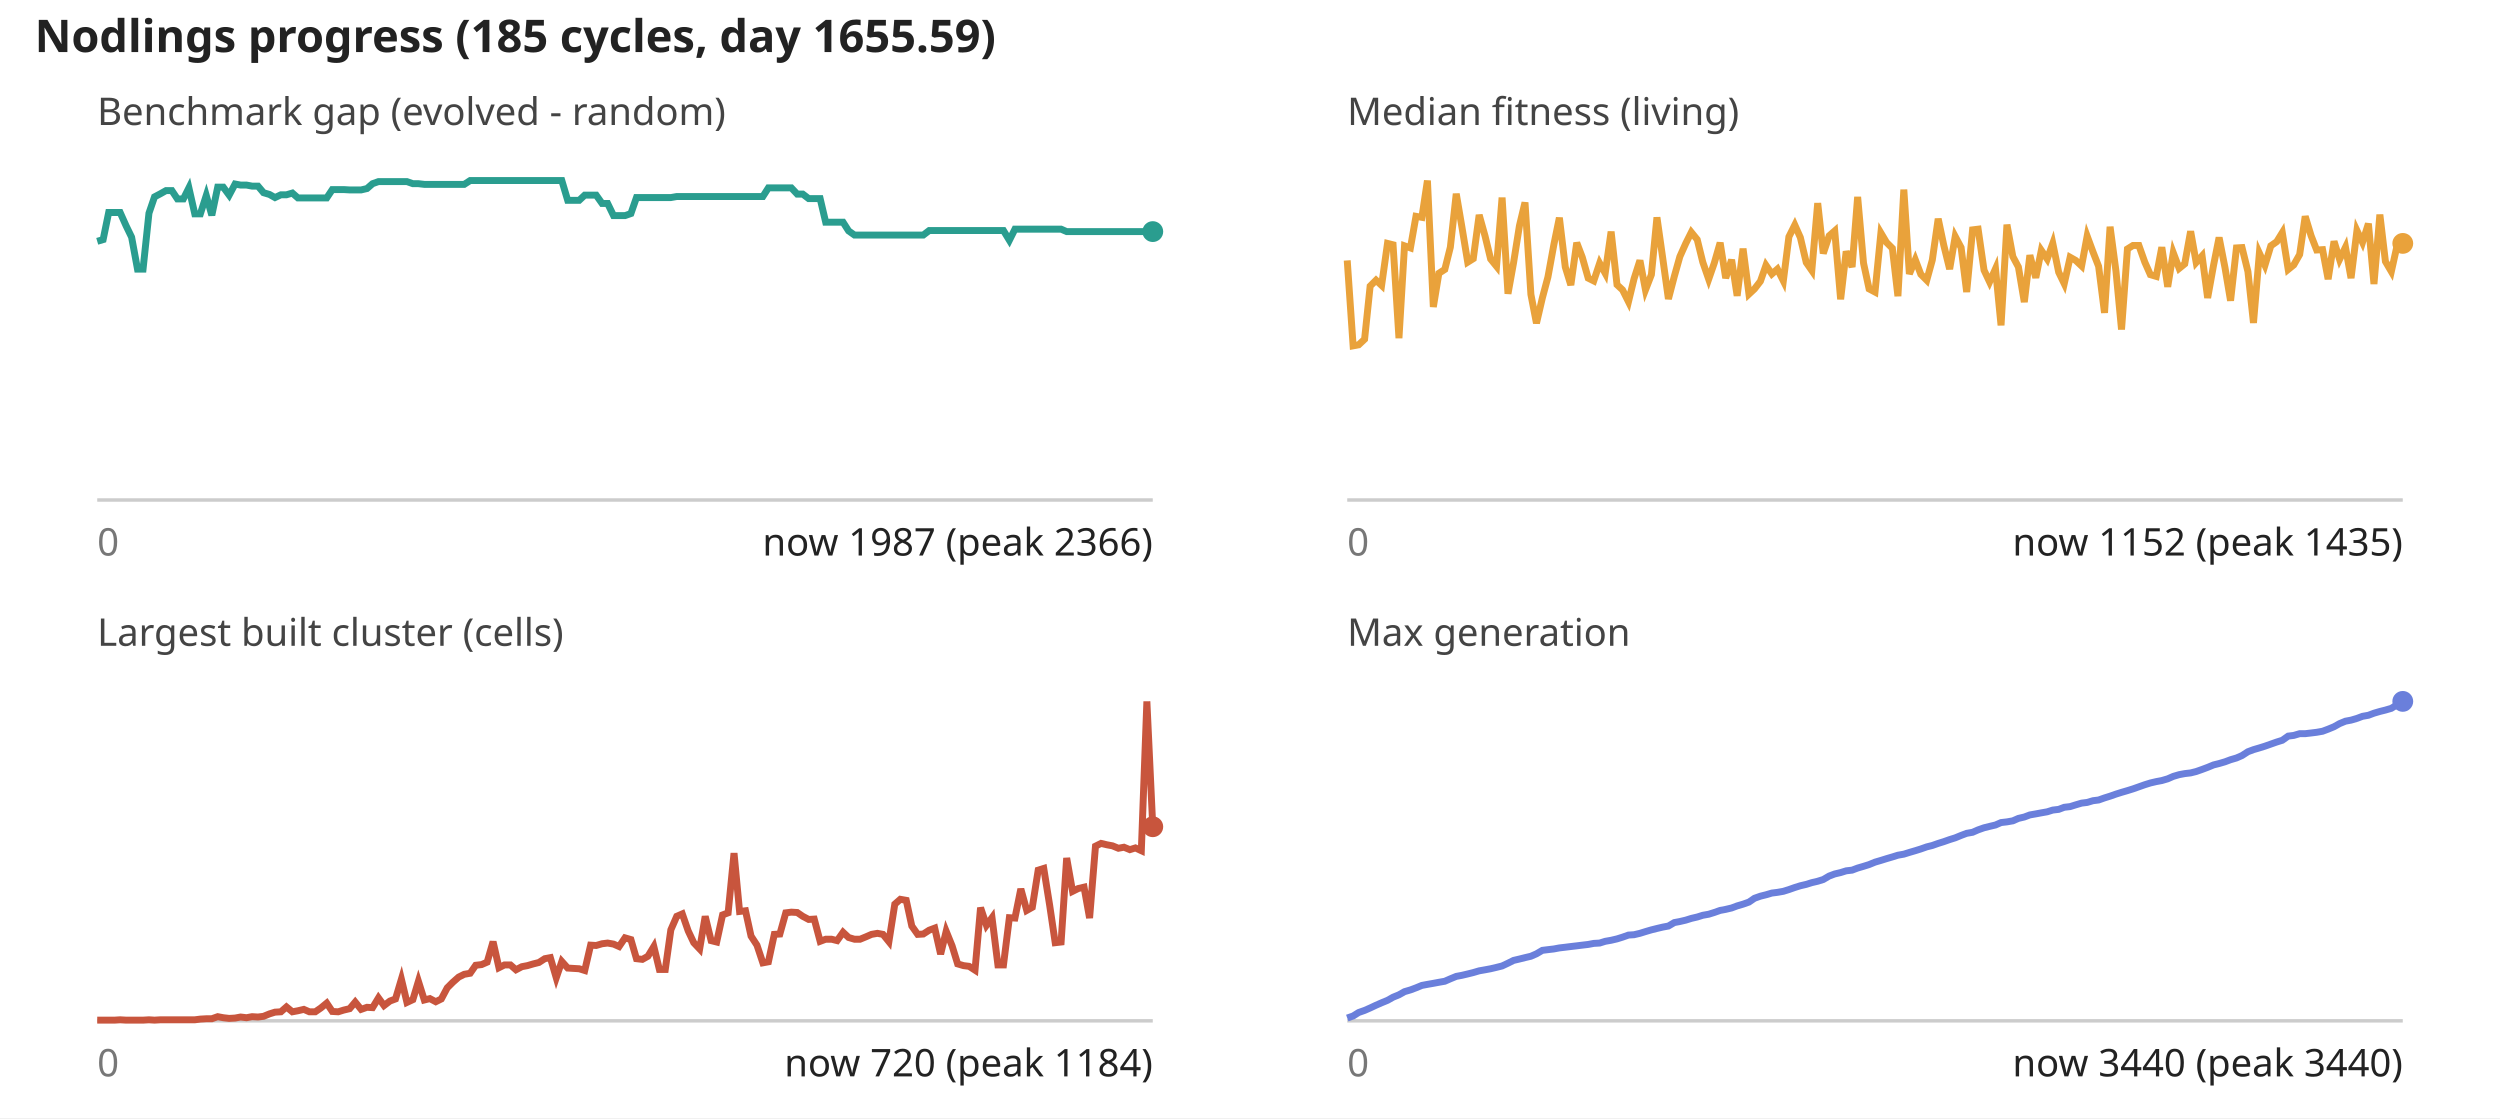
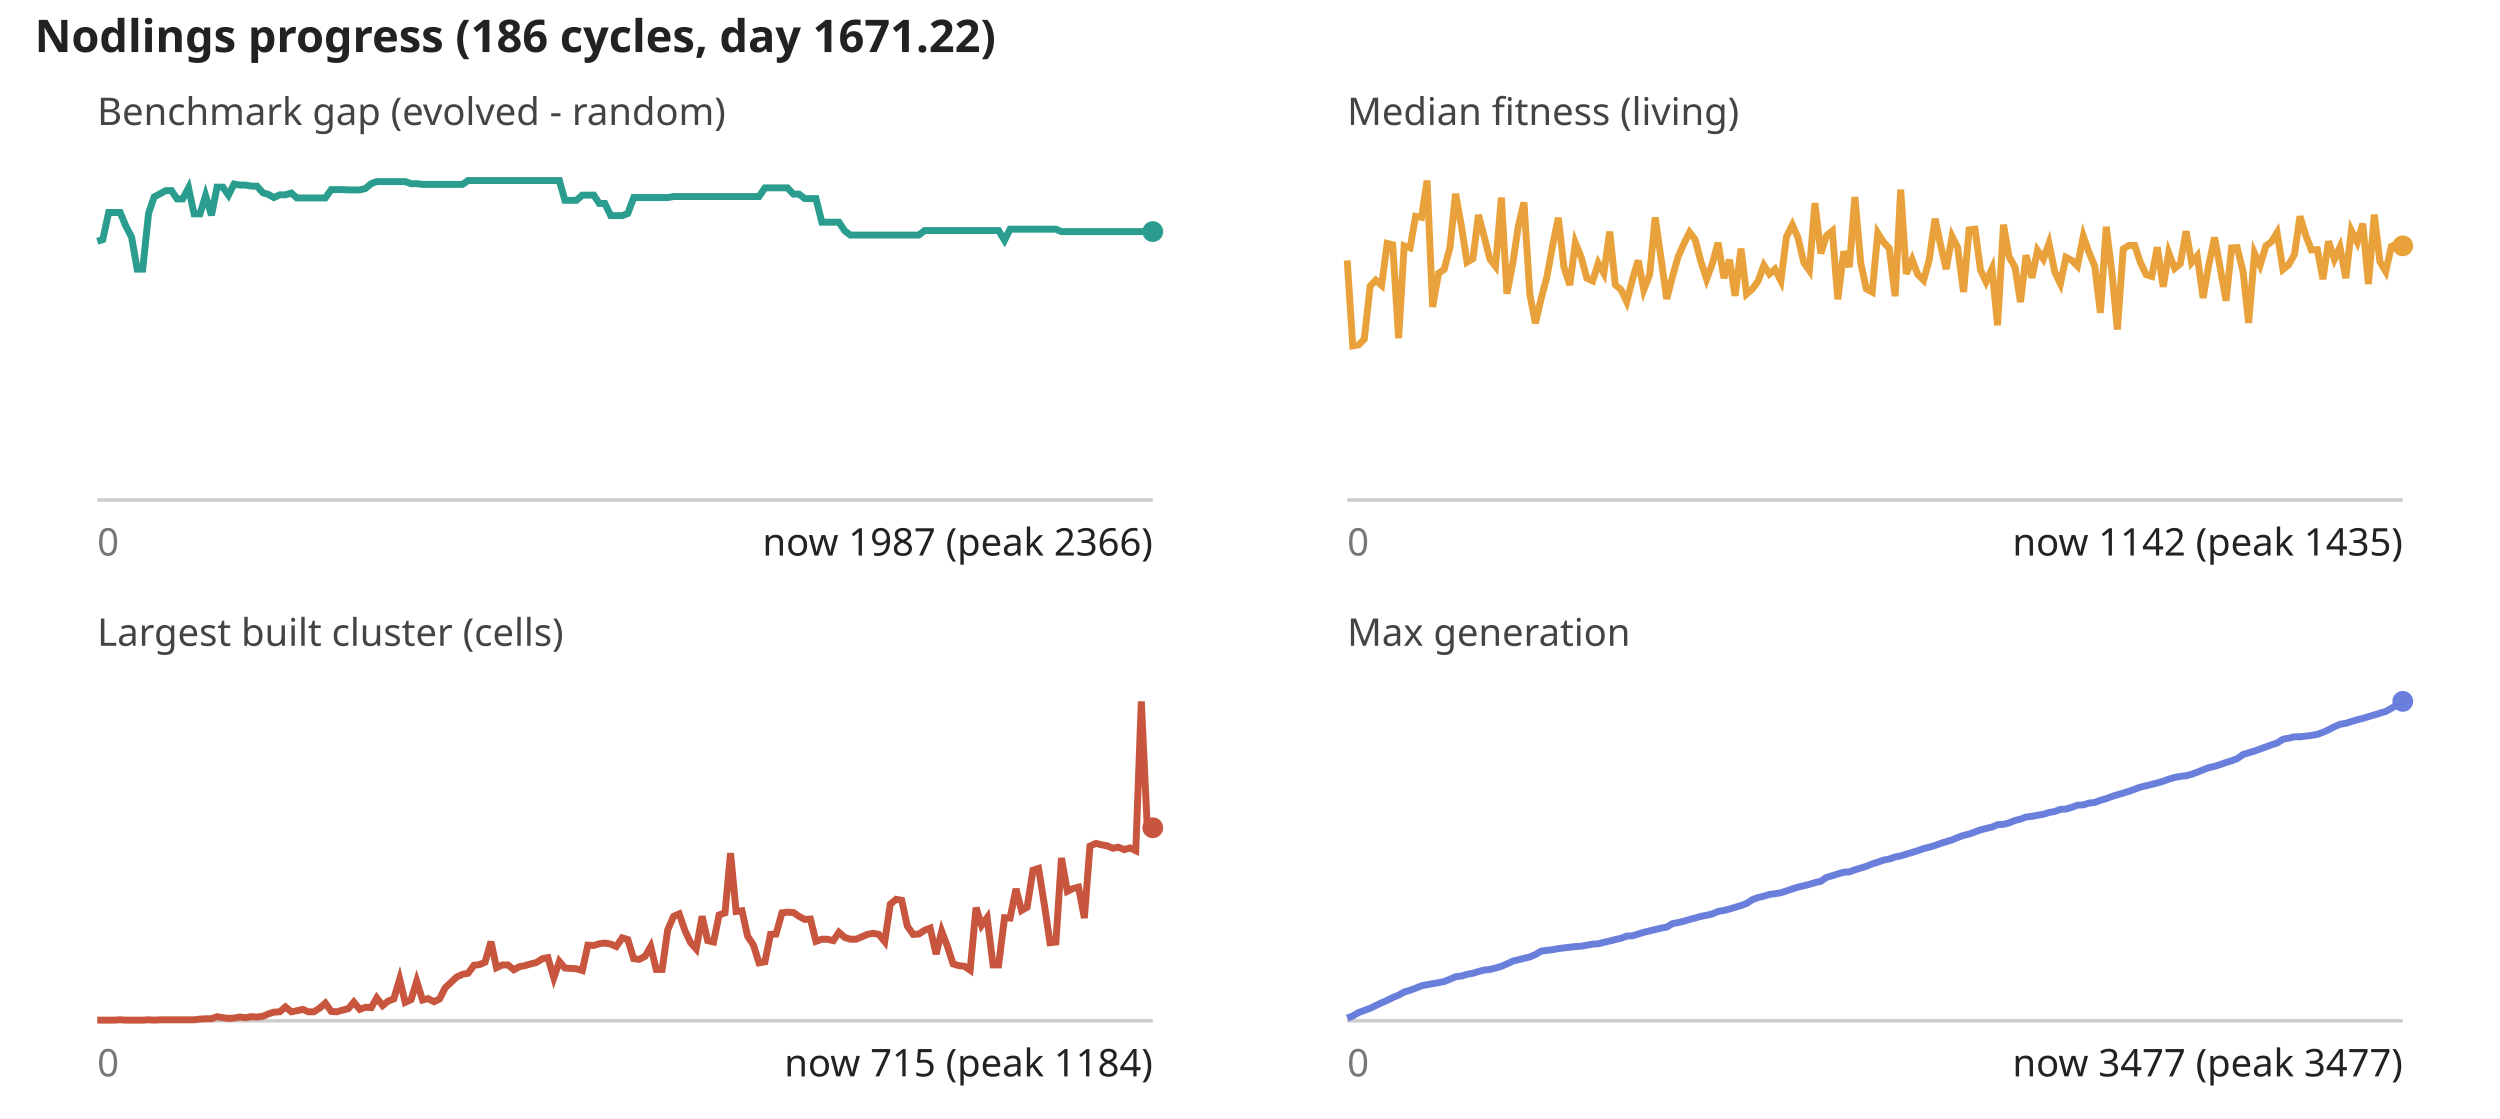
<svg xmlns="http://www.w3.org/2000/svg" viewBox="0 0 720 322" font-family="sans-serif" font-size="11">
  <rect width="100%" height="100%" fill="#fff" />
-   <text x="10" y="15" font-size="13" font-weight="bold" fill="#222">Nodlings progress (185 cycles, day 1655.59)</text>
+   <text x="10" y="15" font-size="13" font-weight="bold" fill="#222">Nodlings progress (186 cycles, day 1671.22)</text>
  <text x="28" y="36" fill="#444">Benchmark gap (evolved - random)</text>
  <line x1="28" y1="144" x2="332" y2="144" stroke="#ccc" />
-   <polyline fill="none" stroke="#2a9d8f" stroke-width="2" points="28.0,69.5 29.7,69.0 31.3,61.2 33.0,61.2 34.6,61.2 36.3,65.0 37.9,68.3 39.6,77.5 41.2,77.5 42.9,61.4 44.5,56.7 46.2,55.8 47.8,54.9 49.5,54.9 51.1,57.3 52.8,57.3 54.4,54.1 56.1,61.6 57.7,61.6 59.4,56.3 61.0,62.0 62.7,53.9 64.3,53.9 66.0,56.2 67.7,53.0 69.3,53.3 71.0,53.3 72.6,53.6 74.3,53.6 75.9,55.5 77.6,56.0 79.2,56.9 80.9,56.1 82.5,56.1 84.2,55.6 85.8,57.0 87.5,57.0 89.1,57.0 90.8,57.0 92.4,57.0 94.1,57.0 95.7,54.6 97.4,54.6 99.0,54.6 100.7,54.7 102.3,54.7 104.0,54.7 105.7,54.3 107.3,52.9 109.0,52.3 110.6,52.3 112.3,52.3 113.9,52.3 115.6,52.3 117.2,52.3 118.9,52.9 120.5,52.9 122.2,53.1 123.8,53.1 125.5,53.1 127.1,53.1 128.8,53.1 130.4,53.1 132.1,53.1 133.7,53.1 135.4,52.0 137.0,52.0 138.7,52.0 140.3,52.0 142.0,52.0 143.7,52.0 145.3,52.0 147.0,52.0 148.6,52.0 150.3,52.0 151.9,52.0 153.6,52.0 155.2,52.0 156.9,52.0 158.5,52.0 160.2,52.0 161.8,52.0 163.5,57.7 165.1,57.7 166.8,57.7 168.4,56.2 170.1,56.2 171.7,56.2 173.4,58.6 175.0,58.6 176.7,62.1 178.3,62.1 180.0,62.1 181.7,61.5 183.3,56.9 185.0,56.9 186.6,56.9 188.3,56.9 189.9,56.9 191.6,56.9 193.2,56.9 194.9,56.6 196.5,56.6 198.2,56.6 199.8,56.6 201.5,56.6 203.1,56.6 204.8,56.6 206.4,56.6 208.1,56.6 209.7,56.6 211.4,56.6 213.0,56.6 214.7,56.6 216.3,56.6 218.0,56.6 219.7,56.6 221.3,54.1 223.0,54.1 224.6,54.1 226.3,54.1 227.9,54.1 229.6,55.9 231.2,55.9 232.9,57.2 234.5,57.2 236.2,57.2 237.8,64.0 239.5,64.0 241.1,64.0 242.8,64.0 244.4,66.5 246.1,67.7 247.7,67.7 249.4,67.7 251.0,67.7 252.7,67.7 254.3,67.7 256.0,67.7 257.7,67.7 259.3,67.7 261.0,67.7 262.6,67.7 264.3,67.7 265.9,67.7 267.6,66.4 269.2,66.4 270.9,66.4 272.5,66.4 274.2,66.4 275.8,66.4 277.5,66.4 279.1,66.4 280.8,66.4 282.4,66.4 284.1,66.4 285.7,66.4 287.4,66.4 289.0,66.4 290.7,69.2 292.3,66.0 294.0,66.0 295.7,66.0 297.3,66.0 299.0,66.0 300.6,66.0 302.3,66.0 303.9,66.0 305.6,66.0 307.2,66.7 308.9,66.7 310.5,66.7 312.2,66.7 313.8,66.7 315.5,66.7 317.1,66.7 318.8,66.7 320.4,66.7 322.1,66.7 323.7,66.7 325.4,66.7 327.0,66.7 328.7,66.7 330.3,66.7 332.0,66.7" />
+   <polyline fill="none" stroke="#2a9d8f" stroke-width="2" points="28.0,69.5 29.6,69.0 31.3,61.2 32.9,61.2 34.6,61.2 36.2,65.0 37.9,68.3 39.5,77.5 41.1,77.5 42.8,61.4 44.4,56.7 46.1,55.8 47.7,54.9 49.4,54.9 51.0,57.3 52.6,57.3 54.3,54.1 55.9,61.6 57.6,61.6 59.2,56.3 60.9,62.0 62.5,53.9 64.2,53.9 65.8,56.2 67.4,53.0 69.1,53.3 70.7,53.3 72.4,53.6 74.0,53.6 75.7,55.5 77.3,56.0 78.9,56.9 80.6,56.1 82.2,56.1 83.9,55.6 85.5,57.0 87.2,57.0 88.8,57.0 90.4,57.0 92.1,57.0 93.7,57.0 95.4,54.6 97.0,54.6 98.7,54.6 100.3,54.7 101.9,54.7 103.6,54.7 105.2,54.3 106.9,52.9 108.5,52.3 110.2,52.3 111.8,52.3 113.4,52.3 115.1,52.3 116.7,52.3 118.4,52.9 120.0,52.9 121.7,53.1 123.3,53.1 125.0,53.1 126.6,53.1 128.2,53.1 129.9,53.1 131.5,53.1 133.2,53.1 134.8,52.0 136.5,52.0 138.1,52.0 139.7,52.0 141.4,52.0 143.0,52.0 144.7,52.0 146.3,52.0 148.0,52.0 149.6,52.0 151.2,52.0 152.9,52.0 154.5,52.0 156.2,52.0 157.8,52.0 159.5,52.0 161.1,52.0 162.7,57.7 164.4,57.7 166.0,57.7 167.7,56.2 169.3,56.2 171.0,56.2 172.6,58.6 174.2,58.6 175.9,62.1 177.5,62.1 179.2,62.1 180.8,61.5 182.5,56.9 184.1,56.9 185.8,56.9 187.4,56.9 189.0,56.9 190.7,56.9 192.3,56.9 194.0,56.6 195.6,56.6 197.3,56.6 198.9,56.6 200.5,56.6 202.2,56.6 203.8,56.6 205.5,56.6 207.1,56.6 208.8,56.6 210.4,56.6 212.0,56.6 213.7,56.6 215.3,56.6 217.0,56.6 218.6,56.6 220.3,54.1 221.9,54.1 223.5,54.1 225.2,54.1 226.8,54.1 228.5,55.9 230.1,55.9 231.8,57.2 233.4,57.2 235.0,57.2 236.7,64.0 238.3,64.0 240.0,64.0 241.6,64.0 243.3,66.5 244.9,67.7 246.6,67.7 248.2,67.7 249.8,67.7 251.5,67.7 253.1,67.7 254.8,67.7 256.4,67.7 258.1,67.7 259.7,67.7 261.3,67.7 263.0,67.7 264.6,67.7 266.3,66.4 267.9,66.4 269.6,66.4 271.2,66.4 272.8,66.4 274.5,66.4 276.1,66.4 277.8,66.4 279.4,66.4 281.1,66.4 282.7,66.4 284.3,66.4 286.0,66.4 287.6,66.4 289.3,69.2 290.9,66.0 292.6,66.0 294.2,66.0 295.8,66.0 297.5,66.0 299.1,66.0 300.8,66.0 302.4,66.0 304.1,66.0 305.7,66.7 307.4,66.7 309.0,66.7 310.6,66.7 312.3,66.7 313.9,66.7 315.6,66.7 317.2,66.7 318.9,66.7 320.5,66.7 322.1,66.7 323.8,66.7 325.4,66.7 327.1,66.7 328.7,66.7 330.4,66.7 332.0,66.7" />
  <circle cx="332.0" cy="66.7" r="3" fill="#2a9d8f" />
  <text x="28" y="160" fill="#777">0</text>
  <text x="332" y="160" text-anchor="end" fill="#222">now 1987 (peak 2366)</text>
  <text x="388" y="36" fill="#444">Median fitness (living)</text>
  <line x1="388" y1="144" x2="692" y2="144" stroke="#ccc" />
-   <polyline fill="none" stroke="#e9a23b" stroke-width="2" points="388.0,75.0 389.7,99.6 391.3,99.3 393.0,97.7 394.6,82.4 396.3,80.7 397.9,82.2 399.6,70.1 401.2,70.5 402.9,97.4 404.5,70.8 406.2,71.4 407.8,62.3 409.5,62.6 411.1,52.0 412.8,88.4 414.4,78.7 416.1,77.6 417.7,71.2 419.4,55.8 421.0,65.2 422.7,75.5 424.3,74.5 426.0,61.9 427.7,68.0 429.3,74.6 431.0,76.7 432.6,56.9 434.3,84.6 435.9,75.7 437.6,65.0 439.2,58.3 440.9,84.8 442.5,93.1 444.2,85.8 445.8,79.8 447.5,70.5 449.1,62.7 450.8,76.9 452.4,82.1 454.1,69.9 455.7,74.1 457.4,80.1 459.0,80.9 460.7,75.8 462.3,78.7 464.0,66.7 465.7,82.0 467.3,83.5 469.0,86.9 470.6,80.3 472.3,75.0 473.9,83.5 475.6,79.1 477.2,62.6 478.9,74.6 480.5,86.1 482.2,79.6 483.8,73.9 485.5,70.1 487.1,66.9 488.8,69.0 490.4,75.5 492.1,80.4 493.7,75.8 495.4,69.9 497.0,80.1 498.7,74.8 500.3,85.2 502.0,71.6 503.7,84.7 505.3,83.2 507.0,81.0 508.6,76.4 510.3,78.9 511.9,77.5 513.6,80.9 515.2,68.2 516.9,64.8 518.5,68.4 520.2,75.6 521.8,77.9 523.5,58.5 525.1,73.0 526.8,67.9 528.4,66.5 530.1,86.2 531.7,72.4 533.4,76.9 535.0,56.7 536.7,75.8 538.3,83.2 540.0,84.1 541.7,67.1 543.3,69.8 545.0,71.5 546.6,85.3 548.3,54.6 549.9,78.9 551.6,74.8 553.2,79.0 554.9,80.7 556.5,74.9 558.2,63.0 559.8,70.6 561.5,77.5 563.1,68.1 564.8,71.3 566.4,84.1 568.1,66.2 569.7,66.0 571.4,77.8 573.0,81.2 574.7,77.4 576.3,93.7 578.0,64.7 579.7,73.9 581.3,76.9 583.0,87.0 584.6,73.5 586.3,80.0 587.9,72.1 589.6,74.6 591.2,70.1 592.9,78.4 594.5,81.7 596.2,74.1 597.8,75.0 599.5,76.6 601.1,68.0 602.8,72.6 604.4,76.7 606.1,90.1 607.7,65.3 609.4,78.1 611.0,94.9 612.7,71.7 614.3,70.7 616.0,70.7 617.7,75.5 619.3,79.1 621.0,79.6 622.6,71.2 624.3,82.6 625.9,72.8 627.6,77.3 629.2,76.0 630.9,66.6 632.5,75.6 634.2,73.7 635.8,85.8 637.5,76.4 639.1,68.4 640.8,77.1 642.4,86.6 644.1,71.4 645.7,71.3 647.4,78.2 649.0,93.0 650.7,72.9 652.3,76.4 654.0,70.8 655.7,69.6 657.3,67.0 659.0,77.6 660.6,76.3 662.3,73.3 663.9,62.3 665.6,67.9 667.2,72.0 668.9,71.9 670.5,80.4 672.2,69.5 673.8,74.7 675.5,71.2 677.1,80.1 678.8,66.4 680.4,69.8 682.1,64.4 683.7,81.8 685.4,61.8 687.0,75.3 688.7,78.2 690.3,71.0 692.0,70.1" />
-   <circle cx="692.0" cy="70.1" r="3" fill="#e9a23b" />
+   <polyline fill="none" stroke="#e9a23b" stroke-width="2" points="388.0,75.0 389.6,99.6 391.3,99.3 392.9,97.7 394.6,82.4 396.2,80.7 397.9,82.2 399.5,70.1 401.1,70.5 402.8,97.4 404.4,70.8 406.1,71.4 407.7,62.3 409.4,62.6 411.0,52.0 412.6,88.4 414.3,78.7 415.9,77.6 417.6,71.2 419.2,55.8 420.9,65.2 422.5,75.5 424.2,74.5 425.8,61.9 427.4,68.0 429.1,74.6 430.7,76.7 432.4,56.9 434.0,84.6 435.7,75.7 437.3,65.0 438.9,58.3 440.6,84.8 442.2,93.1 443.9,85.8 445.5,79.8 447.2,70.5 448.8,62.7 450.4,76.9 452.1,82.1 453.7,69.9 455.4,74.1 457.0,80.1 458.7,80.9 460.3,75.8 461.9,78.7 463.6,66.7 465.2,82.0 466.9,83.5 468.5,86.9 470.2,80.3 471.8,75.0 473.4,83.5 475.1,79.1 476.7,62.6 478.4,74.6 480.0,86.1 481.7,79.6 483.3,73.9 485.0,70.1 486.6,66.9 488.2,69.0 489.9,75.5 491.5,80.4 493.2,75.8 494.8,69.9 496.5,80.1 498.1,74.8 499.7,85.2 501.4,71.6 503.0,84.7 504.7,83.2 506.3,81.0 508.0,76.4 509.6,78.9 511.2,77.5 512.9,80.9 514.5,68.2 516.2,64.8 517.8,68.4 519.5,75.6 521.1,77.9 522.7,58.5 524.4,73.0 526.0,67.9 527.7,66.5 529.3,86.2 531.0,72.4 532.6,76.9 534.2,56.7 535.9,75.8 537.5,83.2 539.2,84.1 540.8,67.1 542.5,69.8 544.1,71.5 545.8,85.3 547.4,54.6 549.0,78.9 550.7,74.8 552.3,79.0 554.0,80.7 555.6,74.9 557.3,63.0 558.9,70.6 560.5,77.5 562.2,68.1 563.8,71.3 565.5,84.1 567.1,66.2 568.8,66.0 570.4,77.8 572.0,81.2 573.7,77.4 575.3,93.7 577.0,64.7 578.6,73.9 580.3,76.9 581.9,87.0 583.5,73.5 585.2,80.0 586.8,72.1 588.5,74.6 590.1,70.1 591.8,78.4 593.4,81.7 595.0,74.1 596.7,75.0 598.3,76.6 600.0,68.0 601.6,72.6 603.3,76.7 604.9,90.1 606.6,65.3 608.2,78.1 609.8,94.9 611.5,71.7 613.1,70.7 614.8,70.7 616.4,75.5 618.1,79.1 619.7,79.6 621.3,71.2 623.0,82.6 624.6,72.8 626.3,77.3 627.9,76.0 629.6,66.6 631.2,75.6 632.8,73.7 634.5,85.8 636.1,76.4 637.8,68.4 639.4,77.1 641.1,86.6 642.7,71.4 644.3,71.3 646.0,78.2 647.6,93.0 649.3,72.9 650.9,76.4 652.6,70.8 654.2,69.6 655.8,67.0 657.5,77.6 659.1,76.3 660.8,73.3 662.4,62.3 664.1,67.9 665.7,72.0 667.4,71.9 669.0,80.4 670.6,69.5 672.3,74.7 673.9,71.2 675.6,80.1 677.2,66.4 678.9,69.8 680.5,64.4 682.1,81.8 683.8,61.8 685.4,75.3 687.1,78.2 688.7,71.0 690.4,70.1 692.0,70.8" />
+   <circle cx="692.0" cy="70.8" r="3" fill="#e9a23b" />
  <text x="388" y="160" fill="#777">0</text>
-   <text x="692" y="160" text-anchor="end" fill="#222">now 1152 (peak 1435)</text>
+   <text x="692" y="160" text-anchor="end" fill="#222">now 1142 (peak 1435)</text>
  <text x="28" y="186" fill="#444">Largest built cluster (cells)</text>
  <line x1="28" y1="294" x2="332" y2="294" stroke="#ccc" />
-   <polyline fill="none" stroke="#c8553d" stroke-width="2" points="28.0,293.8 29.7,293.8 31.3,293.8 33.0,293.8 34.6,293.7 36.3,293.8 37.9,293.8 39.6,293.8 41.2,293.8 42.9,293.7 44.5,293.8 46.2,293.7 47.8,293.7 49.5,293.7 51.1,293.7 52.8,293.7 54.4,293.7 56.1,293.7 57.7,293.5 59.4,293.4 61.0,293.4 62.7,292.8 64.3,293.1 66.0,293.3 67.7,293.2 69.3,292.9 71.0,293.1 72.6,292.8 74.3,292.9 75.9,292.7 77.6,292.0 79.2,291.5 80.9,291.4 82.5,290.0 84.2,291.4 85.8,291.1 87.5,290.7 89.1,291.4 90.8,291.4 92.4,290.3 94.1,288.9 95.7,291.3 97.4,291.4 99.0,290.9 100.7,290.5 102.3,288.6 104.0,290.7 105.7,290.1 107.3,290.2 109.0,287.4 110.6,289.6 112.3,288.3 113.9,287.7 115.6,282.0 117.2,288.7 118.9,287.9 120.5,282.6 122.2,288.0 123.8,287.6 125.5,288.5 127.1,287.7 128.8,284.5 130.4,282.9 132.1,281.4 133.7,280.6 135.4,280.3 137.0,278.0 138.7,277.8 140.3,277.1 142.0,271.2 143.7,278.7 145.3,277.9 147.0,277.9 148.6,279.3 150.3,278.4 151.9,278.1 153.6,277.6 155.2,277.2 156.9,276.1 158.5,275.8 160.2,281.6 161.8,276.9 163.5,278.8 165.1,278.9 166.8,279.0 168.4,279.5 170.1,272.2 171.7,272.3 173.4,271.8 175.0,271.6 176.7,271.9 178.3,272.6 180.0,270.1 181.7,270.6 183.3,276.1 185.0,276.3 186.6,275.4 188.3,272.6 189.9,279.2 191.6,279.2 193.2,267.8 194.9,263.9 196.5,263.2 198.2,268.1 199.8,271.5 201.5,273.3 203.1,263.9 204.8,270.9 206.4,271.3 208.1,263.5 209.7,262.9 211.4,245.7 213.0,262.5 214.7,262.3 216.3,269.6 218.0,272.2 219.7,277.3 221.3,277.0 223.0,269.1 224.6,269.0 226.3,262.9 227.9,262.7 229.6,262.8 231.2,263.9 232.9,264.8 234.5,264.7 236.2,271.1 237.8,270.5 239.5,270.5 241.1,270.9 242.8,268.5 244.4,270.0 246.1,270.5 247.7,270.5 249.4,269.8 251.0,269.1 252.7,268.8 254.3,269.1 256.0,271.2 257.7,260.4 259.3,259.0 261.0,259.3 262.6,266.7 264.3,269.1 265.9,269.0 267.6,267.9 269.2,267.3 270.9,274.8 272.5,268.2 274.2,272.4 275.8,277.6 277.5,278.1 279.1,278.3 280.8,279.4 282.4,261.4 284.1,266.5 285.7,264.3 287.4,277.9 289.0,277.9 290.7,264.3 292.3,264.4 294.0,256.0 295.7,262.2 297.3,261.3 299.0,250.6 300.6,250.1 302.3,260.7 303.9,271.5 305.6,271.3 307.2,247.1 308.9,256.7 310.5,255.9 312.2,255.5 313.8,264.4 315.5,243.7 317.1,242.9 318.8,243.3 320.4,243.6 322.1,244.3 323.7,244.0 325.4,244.7 327.0,244.2 328.7,245.0 330.3,202.0 332.0,238.1" />
-   <circle cx="332.0" cy="238.1" r="3" fill="#c8553d" />
+   <polyline fill="none" stroke="#c8553d" stroke-width="2" points="28.0,293.8 29.6,293.8 31.3,293.8 32.9,293.8 34.6,293.7 36.2,293.8 37.9,293.8 39.5,293.8 41.1,293.8 42.8,293.7 44.4,293.8 46.1,293.7 47.7,293.7 49.4,293.7 51.0,293.7 52.6,293.7 54.3,293.7 55.9,293.7 57.6,293.5 59.2,293.4 60.9,293.4 62.5,292.8 64.2,293.1 65.8,293.3 67.4,293.2 69.1,292.9 70.7,293.1 72.4,292.8 74.0,292.9 75.7,292.7 77.3,292.0 78.9,291.5 80.6,291.4 82.2,290.0 83.9,291.4 85.5,291.1 87.2,290.7 88.8,291.4 90.4,291.4 92.1,290.3 93.7,288.9 95.4,291.3 97.0,291.4 98.7,290.9 100.3,290.5 101.9,288.6 103.6,290.7 105.2,290.1 106.9,290.2 108.5,287.4 110.2,289.6 111.8,288.3 113.4,287.7 115.1,282.0 116.7,288.7 118.4,287.9 120.0,282.6 121.7,288.0 123.3,287.6 125.0,288.5 126.6,287.7 128.2,284.5 129.9,282.9 131.5,281.4 133.2,280.6 134.8,280.3 136.5,278.0 138.1,277.8 139.7,277.1 141.4,271.2 143.0,278.7 144.7,277.9 146.3,277.9 148.0,279.3 149.6,278.4 151.2,278.1 152.9,277.6 154.5,277.2 156.2,276.1 157.8,275.8 159.5,281.6 161.1,276.9 162.7,278.8 164.4,278.9 166.0,279.0 167.7,279.5 169.3,272.2 171.0,272.3 172.6,271.8 174.2,271.6 175.9,271.9 177.5,272.6 179.2,270.1 180.8,270.6 182.5,276.1 184.1,276.3 185.8,275.4 187.4,272.6 189.0,279.2 190.7,279.2 192.3,267.8 194.0,263.9 195.6,263.2 197.3,268.1 198.9,271.5 200.5,273.3 202.2,263.9 203.8,270.9 205.5,271.3 207.1,263.5 208.8,262.9 210.4,245.7 212.0,262.5 213.7,262.3 215.3,269.6 217.0,272.2 218.6,277.3 220.3,277.0 221.9,269.1 223.5,269.0 225.2,262.9 226.8,262.7 228.5,262.8 230.1,263.9 231.8,264.8 233.4,264.7 235.0,271.1 236.7,270.5 238.3,270.5 240.0,270.9 241.6,268.5 243.3,270.0 244.9,270.5 246.6,270.5 248.2,269.8 249.8,269.1 251.5,268.8 253.1,269.1 254.8,271.2 256.4,260.4 258.1,259.0 259.7,259.3 261.3,266.7 263.0,269.1 264.6,269.0 266.3,267.9 267.9,267.3 269.6,274.8 271.2,268.2 272.8,272.4 274.5,277.6 276.1,278.1 277.8,278.3 279.4,279.4 281.1,261.4 282.7,266.5 284.3,264.3 286.0,277.9 287.6,277.9 289.3,264.3 290.9,264.4 292.6,256.0 294.2,262.2 295.8,261.3 297.5,250.6 299.1,250.1 300.8,260.7 302.4,271.5 304.1,271.3 305.7,247.1 307.4,256.7 309.0,255.9 310.6,255.5 312.3,264.4 313.9,243.7 315.6,242.9 317.2,243.3 318.9,243.6 320.5,244.3 322.1,244.0 323.8,244.7 325.4,244.2 327.1,245.0 328.7,202.0 330.4,238.1 332.0,238.4" />
+   <circle cx="332.0" cy="238.4" r="3" fill="#c8553d" />
  <text x="28" y="310" fill="#777">0</text>
-   <text x="332" y="310" text-anchor="end" fill="#222">now 720 (peak 1184)</text>
+   <text x="332" y="310" text-anchor="end" fill="#222">now 715 (peak 1184)</text>
  <text x="388" y="186" fill="#444">Max generation</text>
  <line x1="388" y1="294" x2="692" y2="294" stroke="#ccc" />
-   <polyline fill="none" stroke="#6a7fdb" stroke-width="2" points="388.0,293.2 389.7,292.6 391.3,291.6 393.0,291.0 394.6,290.3 396.3,289.5 397.9,288.8 399.6,288.1 401.2,287.2 402.9,286.5 404.5,285.6 406.2,285.1 407.8,284.5 409.5,283.8 411.1,283.5 412.8,283.2 414.4,282.9 416.1,282.6 417.7,281.9 419.4,281.2 421.0,280.9 422.7,280.5 424.3,280.1 426.0,279.6 427.7,279.3 429.3,279.0 431.0,278.6 432.6,278.2 434.3,277.4 435.9,276.6 437.6,276.2 439.2,275.8 440.9,275.4 442.5,274.7 444.2,273.7 445.8,273.5 447.5,273.3 449.1,273.0 450.8,272.8 452.4,272.6 454.1,272.4 455.7,272.2 457.4,272.0 459.0,271.7 460.7,271.6 462.3,271.1 464.0,270.8 465.7,270.4 467.3,269.9 469.0,269.3 470.6,269.2 472.3,268.8 473.9,268.3 475.6,267.8 477.2,267.4 478.9,267.0 480.5,266.7 482.2,265.7 483.8,265.4 485.5,265.0 487.1,264.5 488.8,264.1 490.4,263.6 492.1,263.3 493.7,262.8 495.4,262.2 497.0,261.9 498.7,261.5 500.3,260.9 502.0,260.4 503.7,259.8 505.3,258.7 507.0,258.1 508.6,257.7 510.3,257.2 511.9,257.0 513.6,256.7 515.2,256.2 516.9,255.6 518.5,255.1 520.2,254.7 521.8,254.2 523.5,253.8 525.1,253.3 526.8,252.3 528.4,251.7 530.1,251.3 531.7,250.8 533.4,250.6 535.0,250.0 536.7,249.5 538.3,249.0 540.0,248.3 541.7,247.8 543.3,247.3 545.0,246.8 546.6,246.3 548.3,246.0 549.9,245.5 551.6,245.0 553.2,244.5 554.9,243.9 556.5,243.5 558.2,242.9 559.8,242.4 561.5,241.8 563.1,241.3 564.8,240.6 566.4,240.0 568.1,239.7 569.7,239.0 571.4,238.4 573.0,238.0 574.7,237.6 576.3,236.9 578.0,236.7 579.7,236.4 581.3,235.7 583.0,235.3 584.6,234.7 586.3,234.4 587.9,234.1 589.6,233.8 591.2,233.3 592.9,233.1 594.5,232.5 596.2,232.3 597.8,231.8 599.5,231.3 601.1,231.1 602.8,230.6 604.4,230.4 606.1,229.8 607.7,229.3 609.4,228.7 611.0,228.2 612.7,227.7 614.3,227.2 616.0,226.6 617.7,226.0 619.3,225.5 621.0,225.1 622.6,224.8 624.3,224.3 625.9,223.6 627.6,223.1 629.2,222.8 630.9,222.6 632.5,222.2 634.2,221.6 635.8,221.0 637.5,220.3 639.1,219.9 640.8,219.4 642.4,218.8 644.1,218.3 645.7,217.6 647.4,216.5 649.0,215.9 650.7,215.4 652.3,214.9 654.0,214.3 655.7,213.7 657.3,213.2 659.0,212.0 660.6,211.8 662.3,211.3 663.9,211.3 665.6,211.1 667.2,210.9 668.9,210.6 670.5,210.0 672.2,209.3 673.8,208.4 675.5,207.7 677.1,207.4 678.8,206.9 680.4,206.3 682.1,206.0 683.7,205.4 685.4,204.9 687.0,204.5 688.7,204.0 690.3,203.0 692.0,202.0" />
+   <polyline fill="none" stroke="#6a7fdb" stroke-width="2" points="388.0,293.2 389.6,292.6 391.3,291.6 392.9,291.0 394.6,290.4 396.2,289.6 397.9,288.8 399.5,288.1 401.1,287.3 402.8,286.6 404.4,285.7 406.1,285.2 407.7,284.6 409.4,283.9 411.0,283.6 412.6,283.3 414.3,283.0 415.9,282.7 417.6,282.0 419.2,281.3 420.9,281.1 422.5,280.6 424.2,280.3 425.8,279.8 427.4,279.4 429.1,279.2 430.7,278.8 432.4,278.3 434.0,277.6 435.7,276.8 437.3,276.4 438.9,276.0 440.6,275.6 442.2,274.9 443.9,273.9 445.5,273.7 447.2,273.5 448.8,273.2 450.4,273.0 452.1,272.8 453.7,272.6 455.4,272.5 457.0,272.2 458.7,271.9 460.3,271.8 461.9,271.4 463.6,271.0 465.2,270.6 466.9,270.2 468.5,269.6 470.2,269.5 471.8,269.0 473.4,268.5 475.1,268.1 476.7,267.7 478.4,267.3 480.0,267.0 481.7,266.0 483.3,265.7 485.0,265.3 486.6,264.8 488.2,264.4 489.9,263.9 491.5,263.6 493.2,263.2 494.8,262.5 496.5,262.2 498.1,261.8 499.7,261.3 501.4,260.8 503.0,260.2 504.7,259.1 506.3,258.5 508.0,258.1 509.6,257.6 511.2,257.4 512.9,257.1 514.5,256.6 516.2,256.0 517.8,255.5 519.5,255.1 521.1,254.7 522.7,254.2 524.4,253.8 526.0,252.7 527.7,252.2 529.3,251.7 531.0,251.2 532.6,251.1 534.2,250.5 535.9,250.0 537.5,249.5 539.2,248.8 540.8,248.3 542.5,247.7 544.1,247.4 545.8,246.8 547.4,246.5 549.0,246.0 550.7,245.5 552.3,245.0 554.0,244.4 555.6,244.0 557.3,243.5 558.9,242.9 560.5,242.4 562.2,241.9 563.8,241.2 565.5,240.6 567.1,240.2 568.8,239.6 570.4,239.0 572.0,238.6 573.7,238.2 575.3,237.5 577.0,237.4 578.6,237.0 580.3,236.3 581.9,235.9 583.5,235.3 585.2,235.1 586.8,234.8 588.5,234.5 590.1,234.0 591.8,233.7 593.4,233.1 595.0,233.0 596.7,232.5 598.3,231.9 600.0,231.8 601.6,231.3 603.3,231.1 604.9,230.5 606.6,230.0 608.2,229.4 609.8,228.9 611.5,228.4 613.1,227.9 614.8,227.3 616.4,226.7 618.1,226.3 619.7,225.9 621.3,225.5 623.0,225.0 624.6,224.4 626.3,223.9 627.9,223.6 629.6,223.4 631.2,223.0 632.8,222.4 634.5,221.7 636.1,221.1 637.8,220.7 639.4,220.2 641.1,219.6 642.7,219.1 644.3,218.5 646.0,217.3 647.6,216.8 649.3,216.3 650.9,215.7 652.6,215.1 654.2,214.5 655.8,214.0 657.5,212.9 659.1,212.6 660.8,212.2 662.4,212.2 664.1,212.0 665.7,211.8 667.4,211.5 669.0,210.9 670.6,210.2 672.3,209.3 673.9,208.6 675.6,208.3 677.2,207.8 678.9,207.3 680.5,206.9 682.1,206.4 683.8,205.9 685.4,205.4 687.1,204.9 688.7,204.0 690.4,203.0 692.0,202.0" />
  <circle cx="692.0" cy="202.0" r="3" fill="#6a7fdb" />
  <text x="388" y="310" fill="#777">0</text>
-   <text x="692" y="310" text-anchor="end" fill="#222">now 3440 (peak 3440)</text>
+   <text x="692" y="310" text-anchor="end" fill="#222">now 3477 (peak 3477)</text>
</svg>
